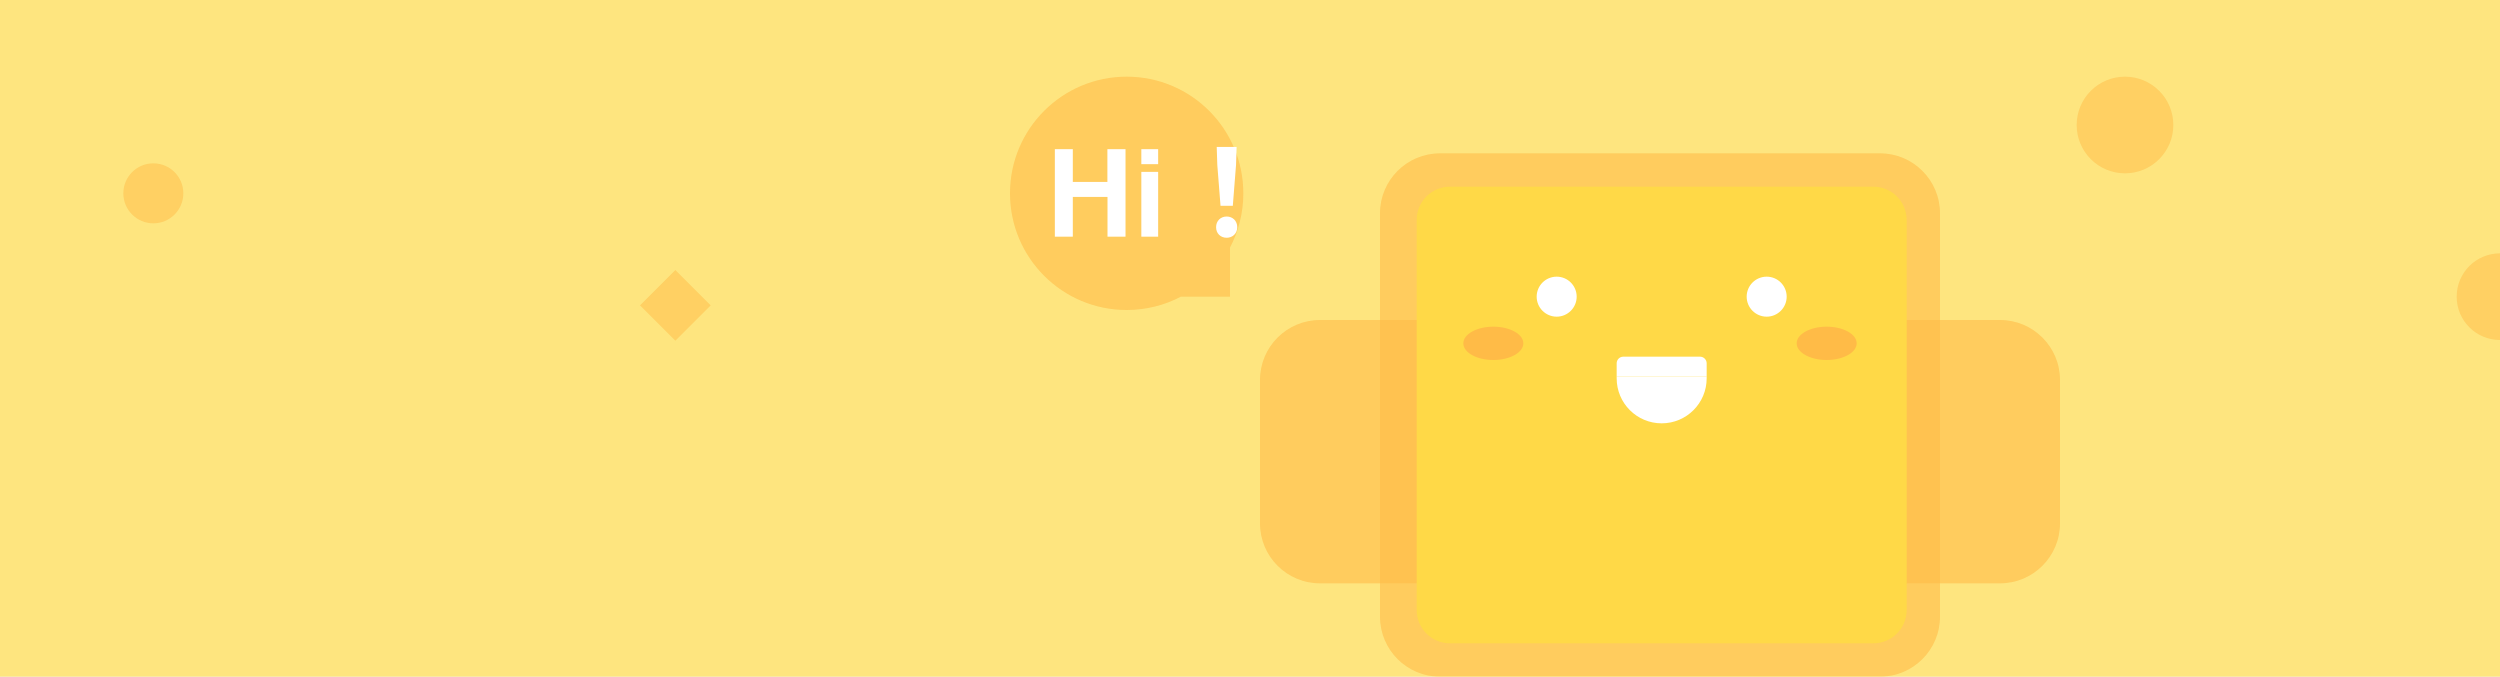
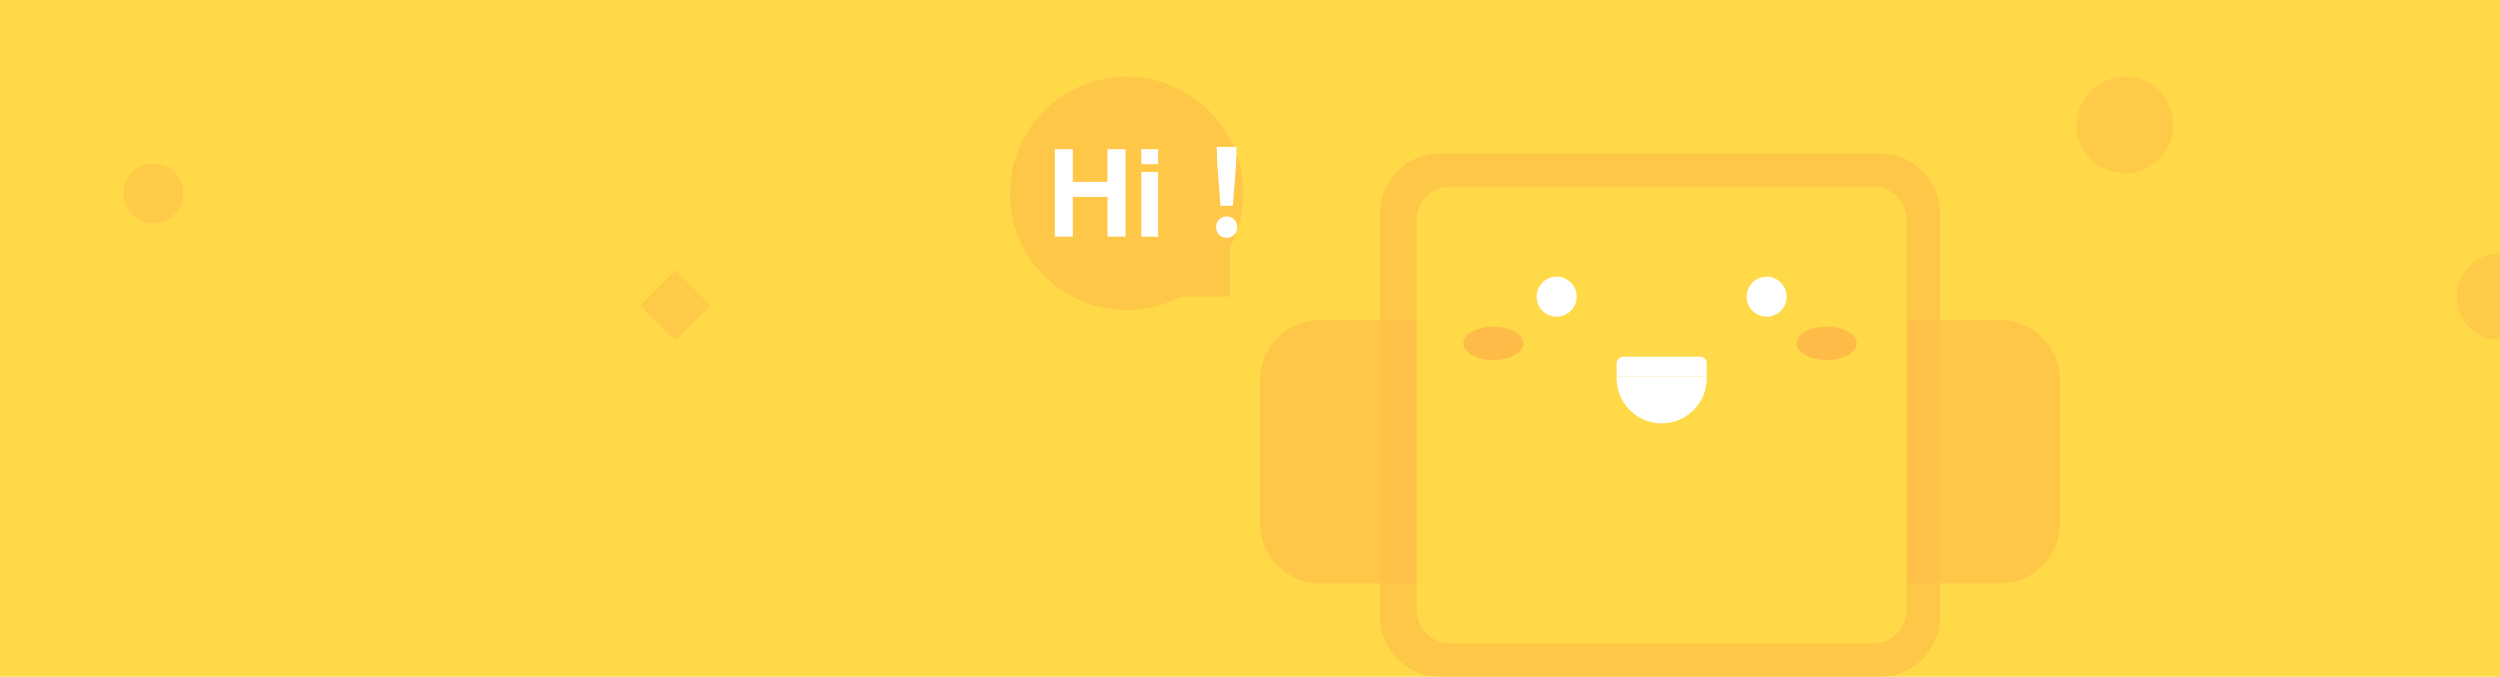
<svg xmlns="http://www.w3.org/2000/svg" xmlns:xlink="http://www.w3.org/1999/xlink" width="750px" height="203px" viewBox="0 0 750 203" version="1.1">
  <defs>
    <rect id="path-1" x="0" y="0" width="750" height="203" />
  </defs>
  <g id="有人么1.1" stroke="none" stroke-width="1" fill="none" fill-rule="evenodd">
    <g id="Artboard" transform="translate(-806, -690)">
      <g id="bar-个人顶部" transform="translate(806, 560)">
        <g id="Combined-Shape-+-Rectangle-14-+-Rectangle-14-Copy-+-Rectangle-14-Copy-+-Rectangle-15-+-Rectangle-15-Copy-+-Group-4-+-Oval-4-+-Oval-4-Copy-Mask" transform="translate(0, 130)">
          <mask id="mask-2" fill="white">
            <use xlink:href="#path-1" />
          </mask>
-           <use id="Mask" fill="#FEE57F" xlink:href="#path-1" />
+           <use id="Mask" fill="#FFD947" xlink:href="#path-1" />
          <g id="Group-3" mask="url(#mask-2)">
            <g transform="translate(303, 23)">
              <path d="M66,51.263 L66,66 L51.263,66 C46.404,68.555 40.871,70 35,70 C15.67,70 0,54.33 0,35 C0,15.67 15.67,0 35,0 C54.33,0 70,15.67 70,35 C70,40.871 68.555,46.404 66,51.263 Z" id="Combined-Shape" fill="#FFBB47" fill-rule="evenodd" opacity="0.6" />
              <rect id="Rectangle-14" fill="#FFBB47" fill-rule="evenodd" opacity="0.6" x="75" y="73" width="240" height="79" rx="18" />
              <rect id="Rectangle-14-Copy" fill="#FFBB47" fill-rule="evenodd" opacity="0.6" x="111" y="23" width="168" height="157" rx="18" />
              <rect id="Rectangle-14-Copy" fill="#FFD947" fill-rule="evenodd" x="122" y="33" width="147" height="137" rx="10" />
              <g id="Group-4" stroke-width="1" fill="none" fill-rule="evenodd" transform="translate(182, 84)">
                <path d="M27,6 L27,6.5 C27,13.956 20.956,20 13.5,20 C6.044,20 9.13077564e-16,13.956 0,6.5 L0,6 L27,6 Z" id="Combined-Shape" fill="#FFFFFF" />
                <path d="M27,6 L0,6 L0,2 C-1.3527075e-16,0.895 0.895,2.02906125e-16 2,0 L25,0 C26.105,-2.02906125e-16 27,0.895 27,2 L27,6 Z" id="Combined-Shape" fill="#FFFFFF" />
              </g>
              <ellipse id="Oval-4" fill="#FFBB47" fill-rule="evenodd" cx="145" cy="80" rx="9" ry="5" />
              <ellipse id="Oval-4-Copy" fill="#FFBB47" fill-rule="evenodd" cx="245" cy="80" rx="9" ry="5" />
              <text id="Hi！" fill="none" font-family="Helvetica-Bold, Helvetica" font-size="36" font-weight="bold">
                <tspan x="11" y="48" fill="#FFFFFF">Hi</tspan>
                <tspan x="47" y="48" font-family="PingFangSC-Bold, PingFang SC" fill="#FFFFFF">！</tspan>
              </text>
            </g>
          </g>
          <circle id="Oval-6" fill="#FFFFFF" mask="url(#mask-2)" cx="467" cy="89" r="6" />
          <circle id="Oval-6-Copy" fill="#FFFFFF" mask="url(#mask-2)" cx="530" cy="89" r="6" />
          <circle id="Oval-7" fill="#FFBB47" opacity="0.5" mask="url(#mask-2)" cx="750" cy="89" r="13" />
          <circle id="Oval-7-Copy" fill="#FFBB47" opacity="0.5" mask="url(#mask-2)" cx="637.5" cy="37.5" r="14.5" />
          <circle id="Oval-7-Copy-2" fill="#FFBB47" opacity="0.5" mask="url(#mask-2)" cx="46" cy="58" r="9" />
          <rect id="Rectangle-13" fill="#FFBB47" opacity="0.5" mask="url(#mask-2)" transform="translate(202.6066, 91.6066) rotate(-315) translate(-202.6066, -91.6066) " x="195.107" y="84.107" width="15" height="15" />
        </g>
      </g>
    </g>
  </g>
</svg>
